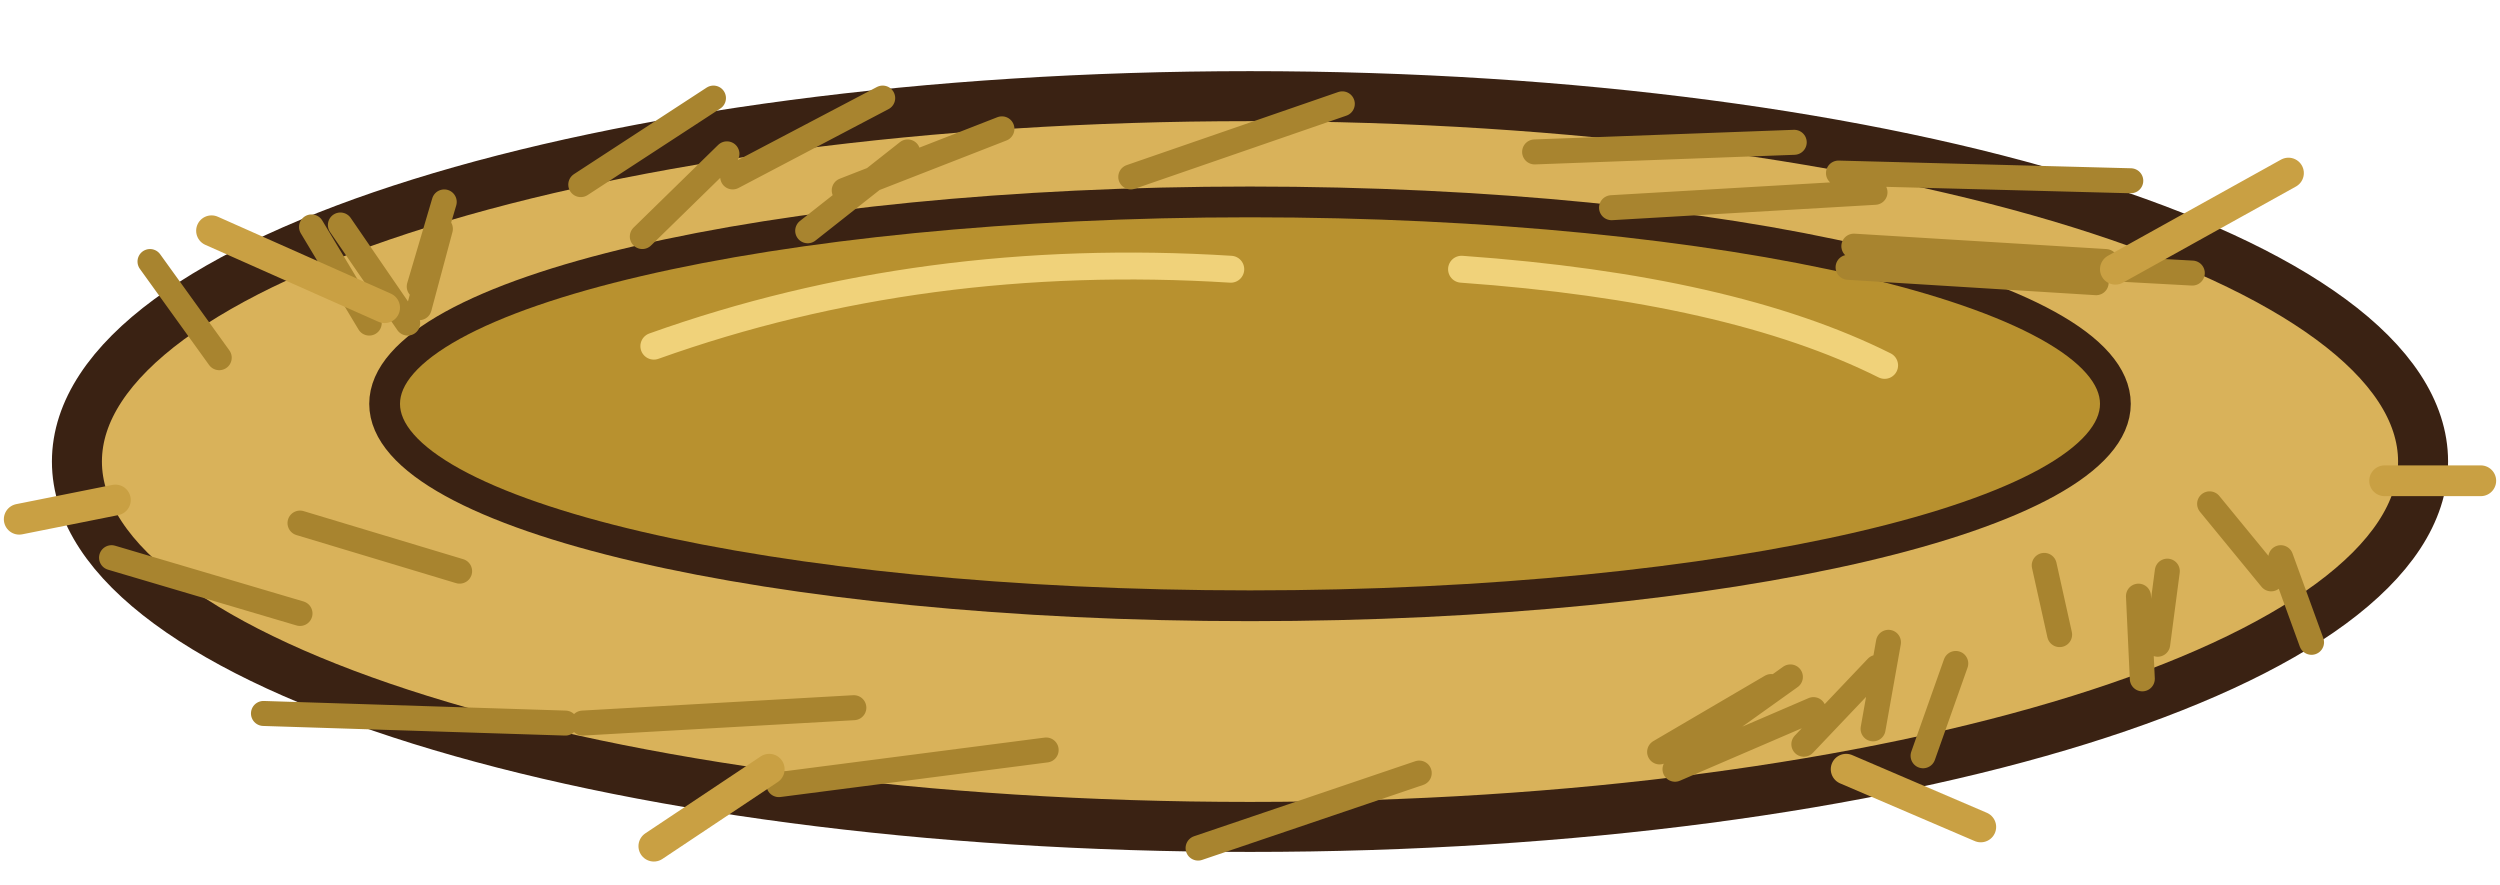
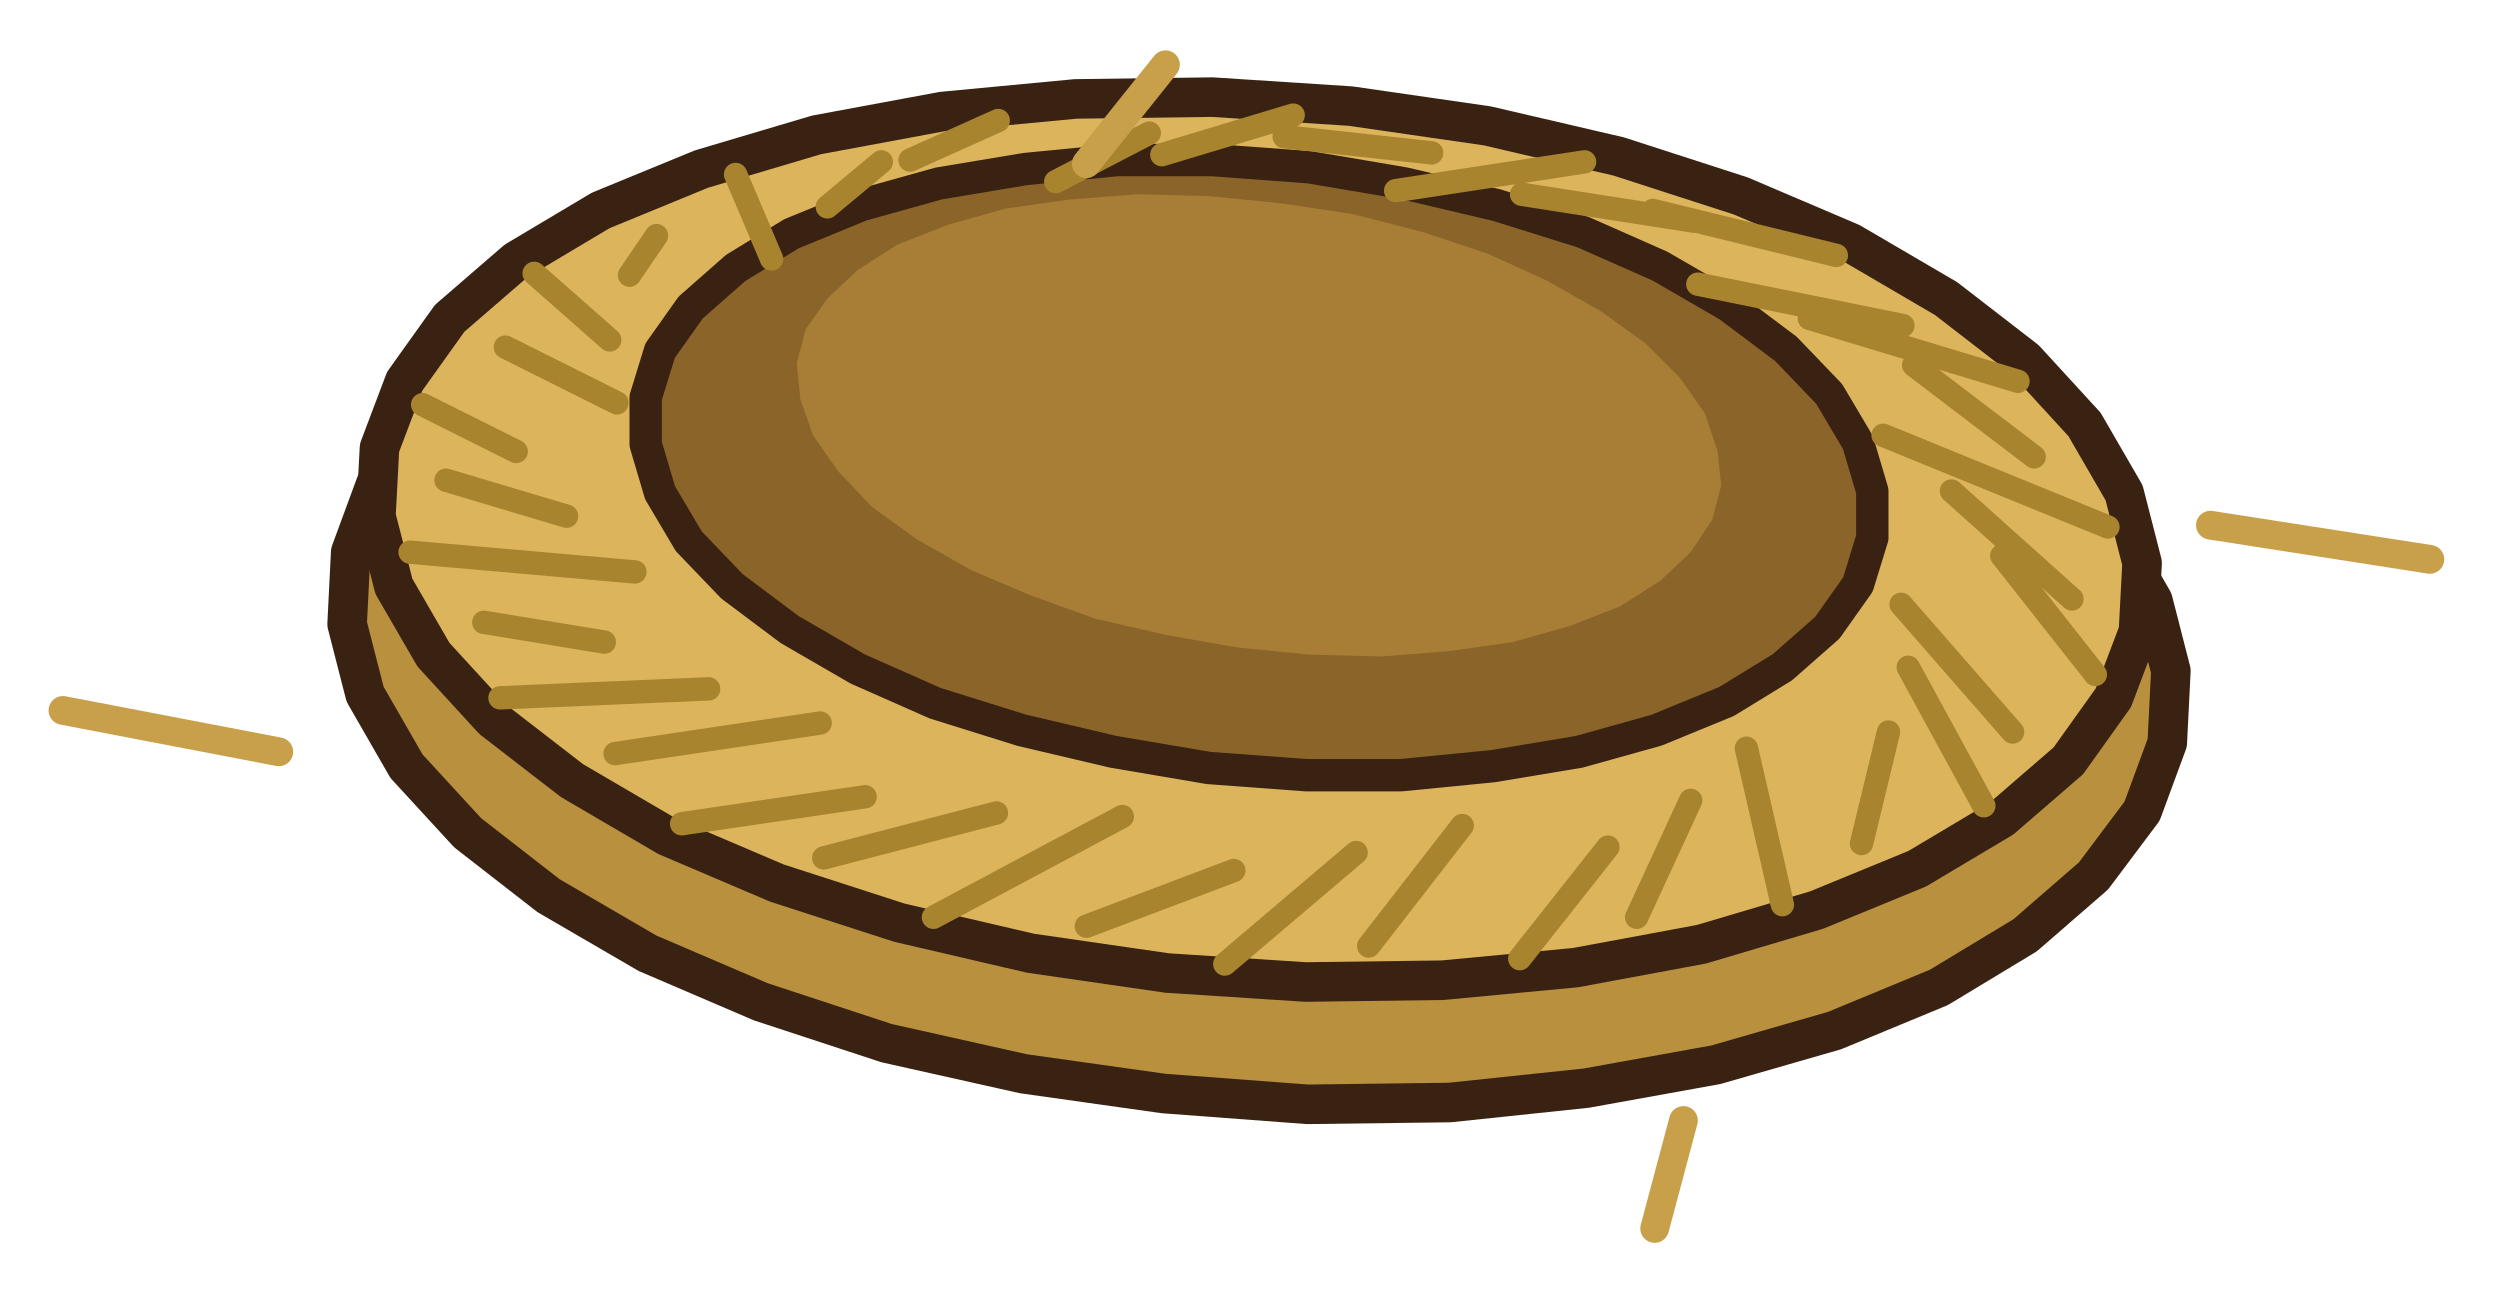
- <svg xmlns="http://www.w3.org/2000/svg" viewBox="0 0 130 46" width="130" height="46">
-   <g stroke-linejoin="round" stroke-linecap="round">
-     <ellipse cx="65" cy="24" rx="61" ry="19" fill="#d9b25a" stroke="#3a2213" stroke-width="2.6" />
-     <ellipse cx="65" cy="21" rx="45" ry="10.5" fill="#b8912f" stroke="#3a2213" stroke-width="1.6" />
-     <path d="M44.4 36.8L30.3 37.6M111.2 31L111.4 35.3M112.7 29.7L112.2 33.5M23.9 29.7L15.6 27.2M15.6 31.9L5.8 29M73.8 40.2L62.3 44.1M21.2 16.8L17.7 11.7M118.6 29L120.2 33.4M93.1 35.2L88.2 38.7M83.8 10.8L97.5 10M33.4 12.3L37.8 8M106.3 29.4L107.1 33M43.9 9.9L52.1 6.7M21.8 16L22.9 11.9M79.8 7.9L93.3 7.4M19.2 16.8L16.2 11.8M58.8 9.2L69.8 5.4M101.7 34.5L100 39.3M94.3 36.9L87.1 40M38.1 9.2L45.9 5.1M99.3 13.4L114 14.2M21.8 14.9L23.1 10.5M95.6 9L110.8 9.4M42 12L47.2 7.9M30.2 9.6L37.1 5.1M54.4 39L40.5 40.8M114.9 26.2L118.1 30.1M98.2 33.4L97.4 37.9M97.6 34.7L93.8 38.7M96.1 13.9L109 14.7M11.4 18.6L7.8 13.6M96.4 12.8L109.5 13.6M29.4 37.6L13.7 37.1M92.1 35.7L86.3 39.1" fill="none" stroke="#a8842f" stroke-width="1.3" />
-     <path d="M20 16l-9 -4M110 14l9 -5M40 40l-6 4M96 40l7 3M6 26l-5 1M124 25l5 0" fill="none" stroke="#c9a043" stroke-width="1.6" />
-     <path d="M34 18q14 -5 30 -4M76 14q14 1 22 5" fill="none" stroke="#f0d27a" stroke-width="1.4" />
+ <svg xmlns="http://www.w3.org/2000/svg" viewBox="0 0 139 72" width="139" height="72">
+   <g stroke-linejoin="round" stroke-linecap="round" transform="translate(-130 -164)">
+     <ellipse cx="200" cy="202" rx="42.2" ry="14.5" fill="#3a2213" stroke="none" opacity=".2" />
+     <path d="M237.8 218.9L232 221.3L225.4 223.2L218.2 224.5L210.6 225.3L202.7 225.4L194.7 224.8L186.9 223.7L179.3 222L172.3 219.7L166 217L160.5 213.8L156 210.3L152.6 206.6L150.3 202.6L149.3 198.7L149.5 194.7L150.9 190.9L153.6 187.3L157.4 184L162.2 181.1L168 178.7L174.6 176.8L181.8 175.5L189.4 174.7L197.3 174.6L205.3 175.2L213.1 176.3L220.7 178L227.7 180.3L234 183L239.5 186.2L244 189.7L247.4 193.4L249.7 197.4L250.7 201.3L250.5 205.3L249.1 209.1L246.4 212.7L242.6 216Z" fill="#b8903e" stroke="#3a2213" stroke-width="2.2" />
+     <path d="M236.6 212.3L231 214.6L224.6 216.5L217.6 217.8L210.2 218.5L202.6 218.6L194.9 218.1L187.3 217L180 215.3L173.2 213.1L167.1 210.5L161.8 207.4L157.4 204L154.1 200.4L151.9 196.6L150.9 192.7L151.1 188.9L152.5 185.2L155 181.7L158.7 178.5L163.4 175.7L169 173.4L175.4 171.5L182.4 170.2L189.8 169.5L197.4 169.4L205.1 169.9L212.7 171L220 172.7L226.8 174.9L232.9 177.5L238.2 180.6L242.6 184L245.9 187.6L248.1 191.4L249.1 195.3L248.9 199.1L247.5 202.8L245 206.3L241.3 209.5Z" fill="#dcb45c" stroke="#3a2213" stroke-width="2.2" />
+     <path d="M226 203L222.1 204.6L217.8 205.8L213 206.6L207.9 207.1L202.6 207.1L197.2 206.7L191.9 205.8L186.8 204.6L182 203.1L177.7 201.2L173.9 199L170.7 196.6L168.3 194.1L166.7 191.4L165.9 188.7L165.9 186.1L166.7 183.5L168.4 181.1L170.9 178.9L174 177L177.9 175.4L182.2 174.2L187 173.4L192.1 172.9L197.4 172.9L202.8 173.3L208.1 174.2L213.2 175.4L218 176.9L222.3 178.8L226.1 181L229.3 183.4L231.7 185.9L233.3 188.6L234.1 191.3L234.1 193.9L233.3 196.5L231.6 198.9L229.1 201.1Z" fill="#8a6428" stroke="#3a2213" stroke-width="1.8" />
+     <path d="M220.1 197.7L217.3 198.8L214.1 199.7L210.6 200.2L206.8 200.5L202.8 200.4L198.8 200L194.8 199.3L190.9 198.4L187.3 197.1L184 195.7L181 194L178.5 192.2L176.6 190.2L175.2 188.2L174.5 186.2L174.3 184.2L174.8 182.3L176 180.6L177.7 179L179.9 177.6L182.7 176.5L185.9 175.6L189.4 175.1L193.2 174.8L197.2 174.9L201.2 175.3L205.2 175.9L209.1 176.9L212.7 178.1L216 179.6L219 181.3L221.5 183.1L223.4 185L224.8 187L225.5 189.1L225.7 191L225.2 192.9L224 194.7L222.3 196.3Z" fill="#a87e36" stroke="#3a2213" stroke-width="0" />
+     <path d="M227.1 205.6L229.1 214.3M224 208.5L221 215M219.4 211.1L214.5 217.3M211.3 209.9L206.1 216.6M205.4 211.4L198.1 217.6M198.6 212.4L190.4 215.5M192.4 209.4L181.9 215M185.4 209.2L175.8 211.7M178.1 208.3L167.9 209.8M175.6 204.2L164.2 205.9M169.4 202.3L157.8 202.8M163.6 199.7L156.9 198.6M165.3 195.8L152.8 194.7M161.5 192.7L154.8 190.7M158.7 189.1L153.5 186.5M164.3 186.4L158.1 183.3M163.9 182.9L159.7 179.2M165 179.3L166.5 177.1M172.9 178.4L170.9 173.7M176 175.5L179 173M180.6 172.9L185.5 170.7M188.7 174.1L193.9 171.4M194.6 172.6L201.9 170.4M201.4 171.6L209.6 172.5M207.6 174.6L218.1 173M214.6 174.8L224.2 176.3M221.9 175.7L232.1 178.2M224.4 179.8L235.8 182.1M230.6 181.7L242.2 185.2M236.4 184.3L243.1 189.4M234.7 188.2L247.2 193.3M238.5 191.3L245.2 197.3M241.3 194.9L246.5 201.5M235.7 197.6L241.9 204.7M236.1 201.1L240.3 208.8M235 204.7L233.5 210.9" fill="none" stroke="#a8842f" stroke-width="1.3" />
+     <path d="M223.6 226.3L222 232.3M145.5 205.8L133.5 203.5M190.4 173.1L194.8 167.6M252.9 193.2L265.1 195.1" fill="none" stroke="#c9a04a" stroke-width="1.6" />
  </g>
</svg>
